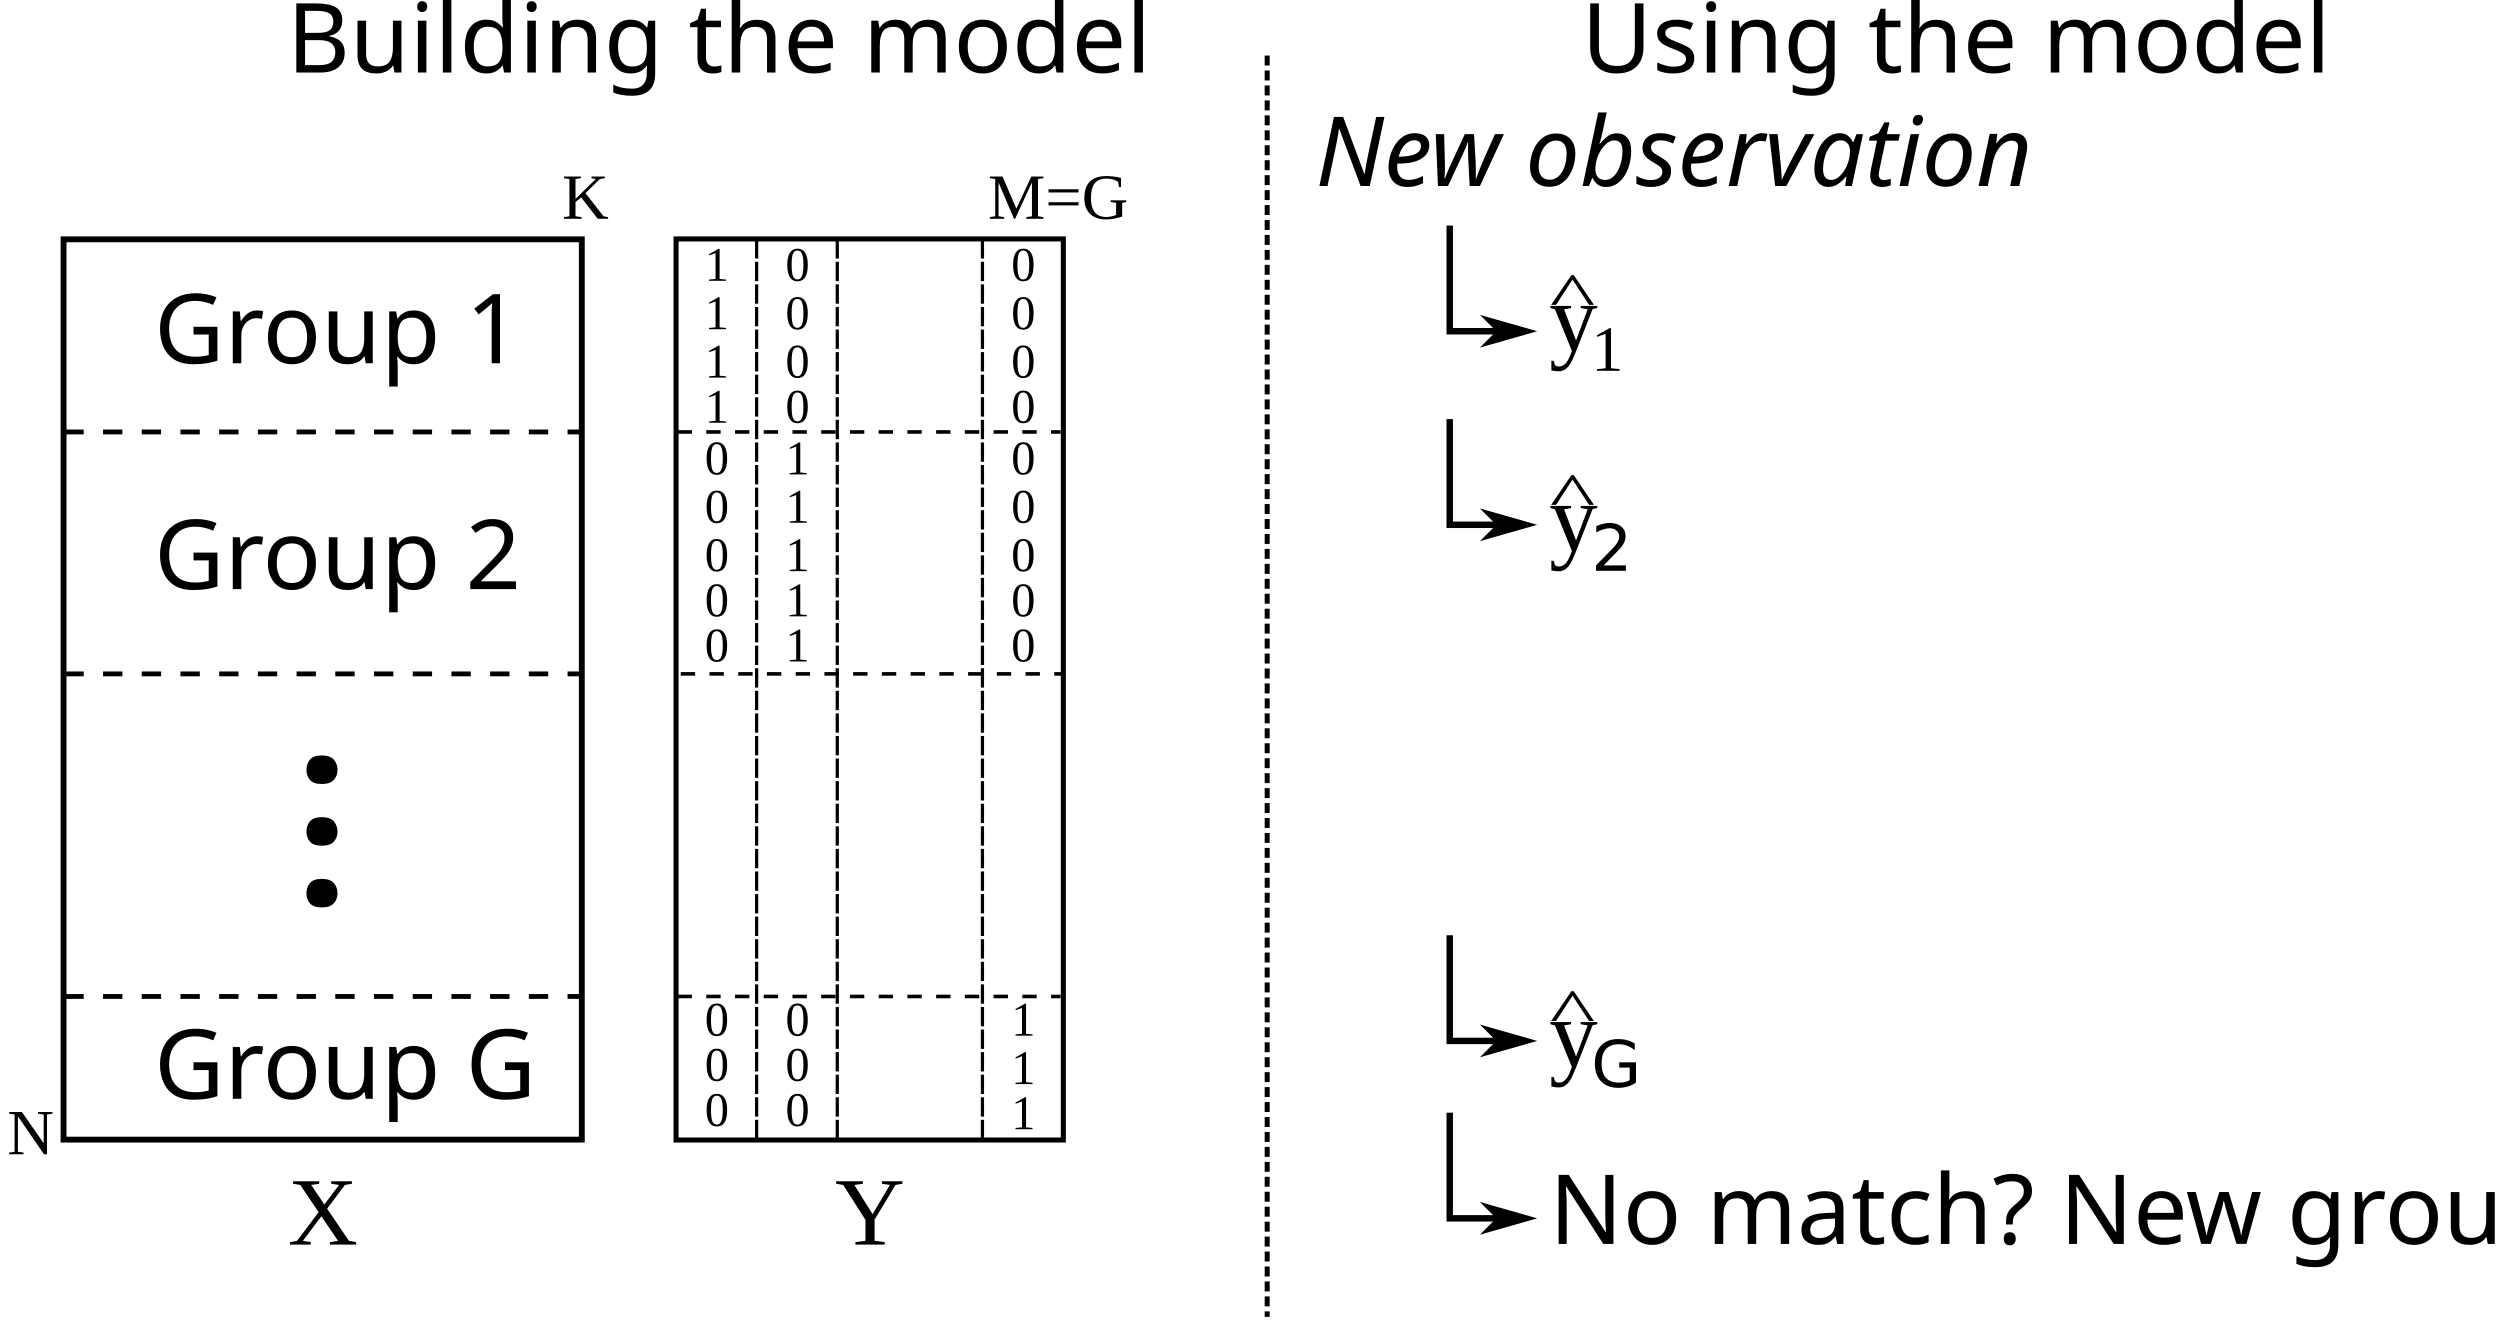
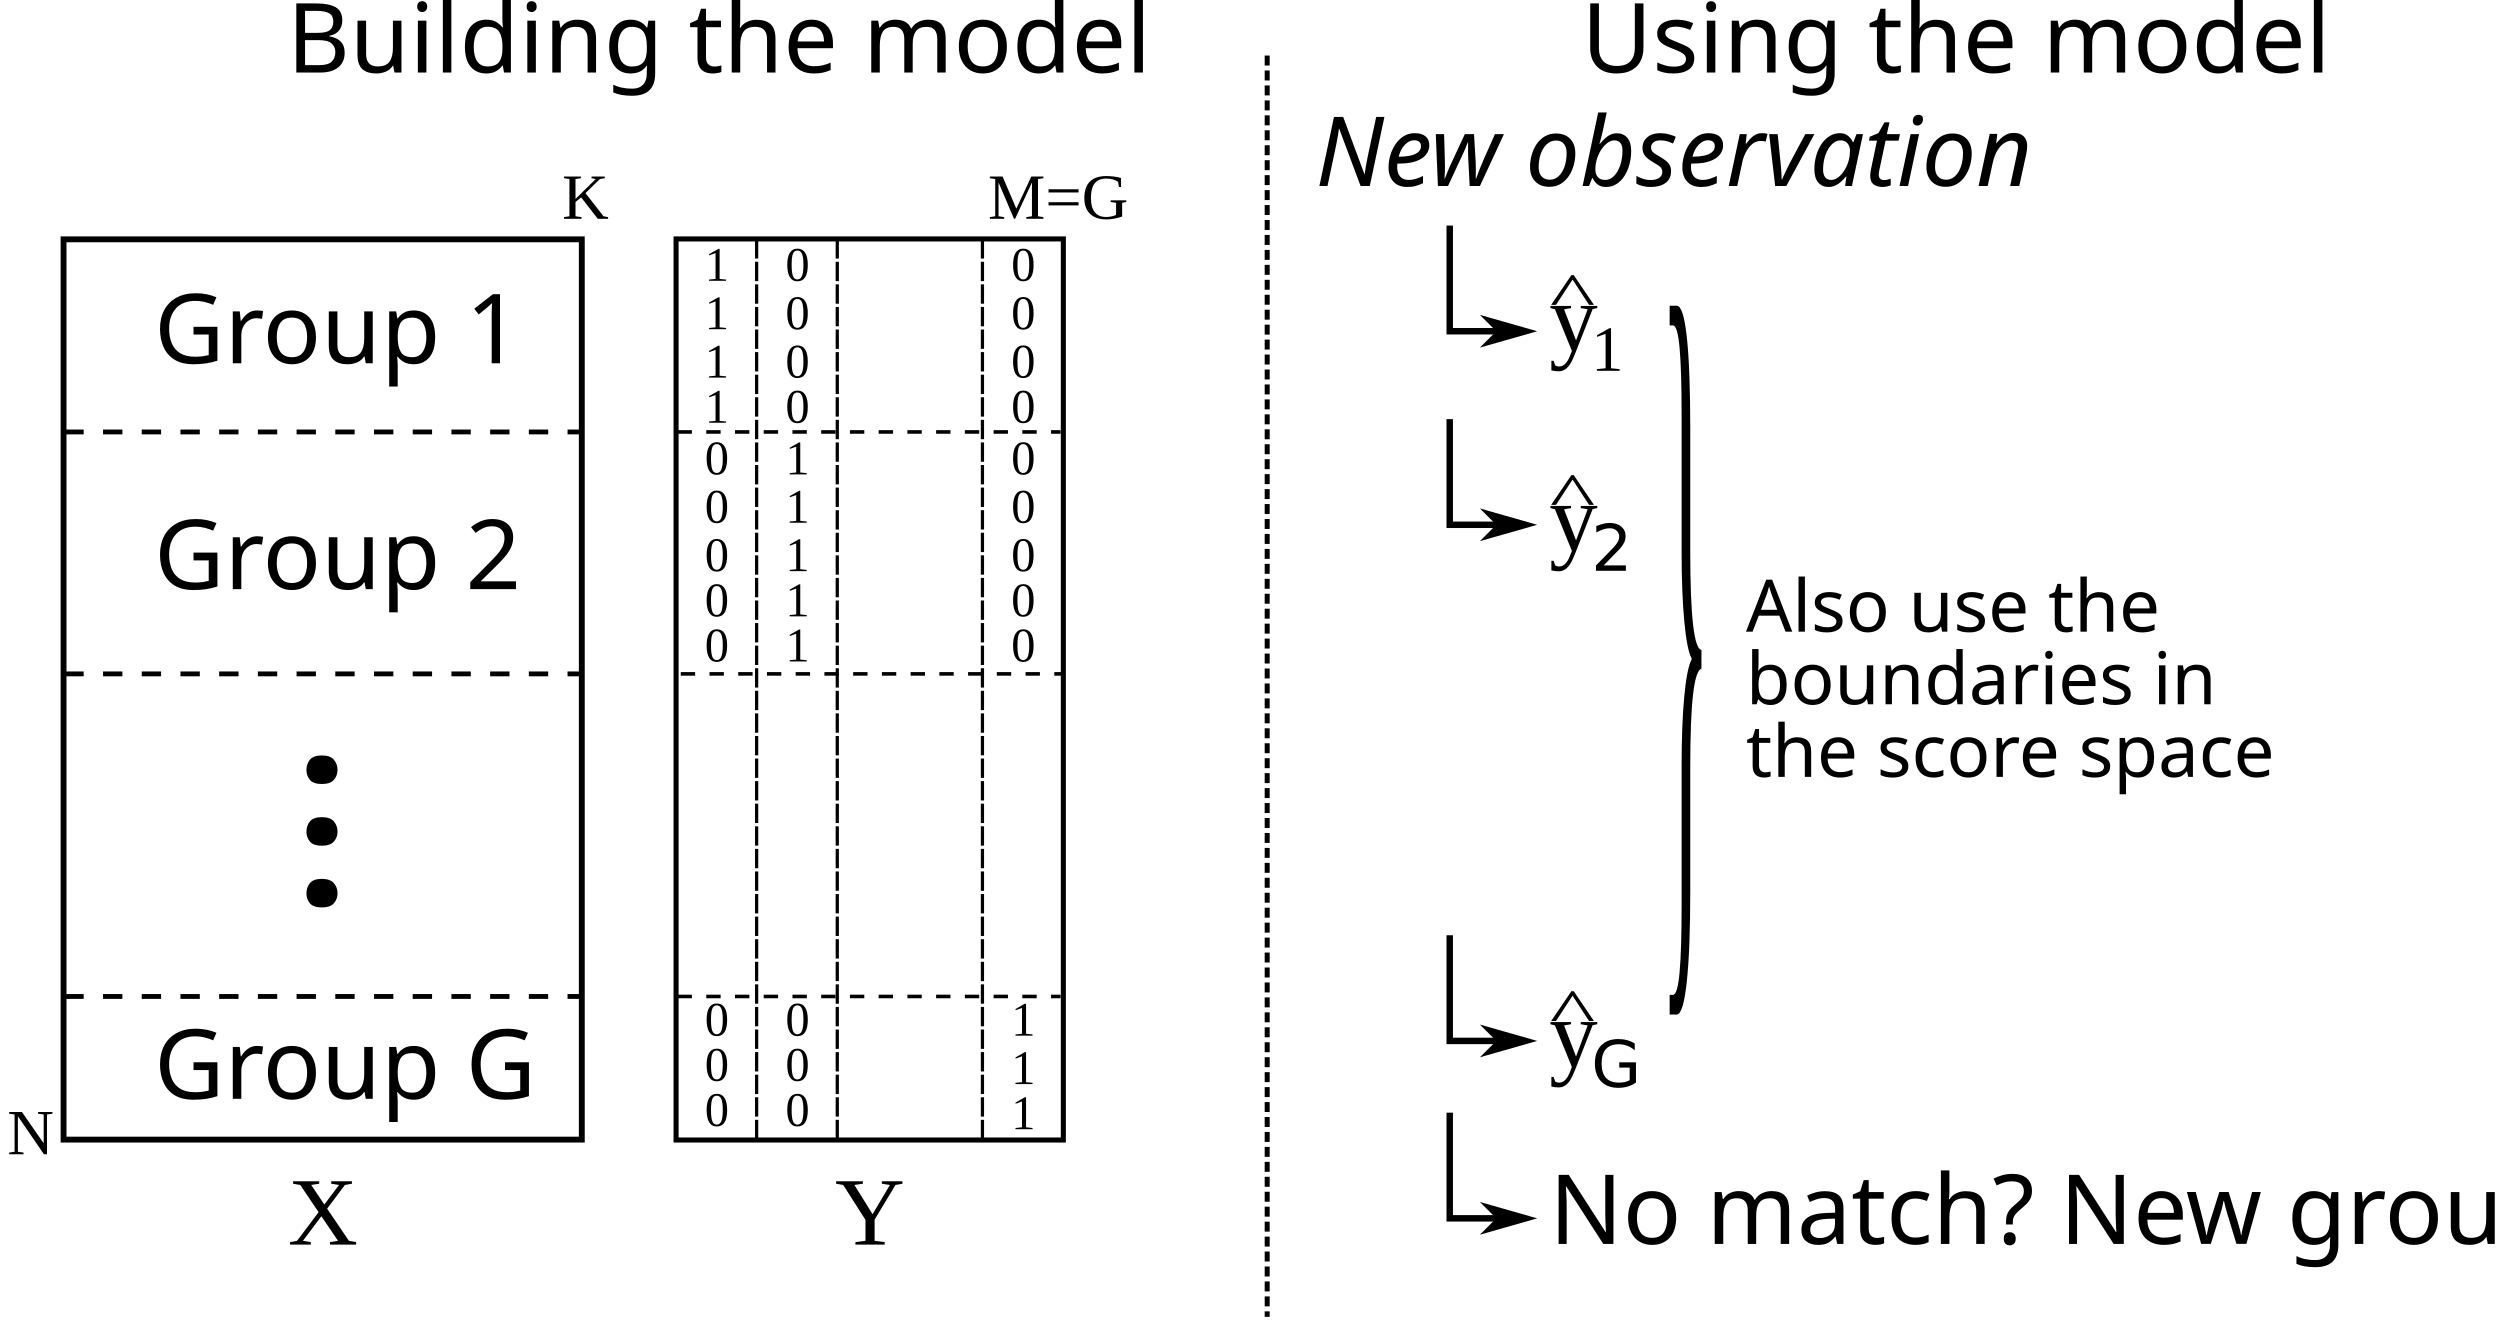
<svg xmlns="http://www.w3.org/2000/svg" width="1550" height="820" id="svg2" version="1.1">
  <defs id="defs4">
    <marker orient="auto" refY="0" refX="0" id="Arrow1Mend" style="overflow:visible">
      <path id="path3889" d="M 0,0 5,-5 -12.5,0 5,5 0,0 z" style="fill-rule:evenodd;stroke:#000000;stroke-width:1pt;marker-start:none" transform="matrix(-0.4,0,0,-0.4,-4,0)" />
    </marker>
  </defs>
  <g id="layer1" transform="translate(-38.9837,-254.4268)" style="display:inline" />
  <g id="layer2" style="display:inline" transform="translate(-38.9837,53.84088)">
    <rect style="fill:none;stroke:#000000;stroke-width:3.632;stroke-miterlimit:4;stroke-opacity:1;stroke-dasharray:none;stroke-dashoffset:0;display:inline" id="rect2816" width="321.308" height="558.179" x="78.39" y="94.541" />
    <text xml:space="preserve" style="font-size:60px;font-style:normal;font-variant:normal;font-weight:normal;font-stretch:normal;text-align:start;line-height:125%;writing-mode:lr-tb;text-anchor:start;fill:#000000;fill-opacity:1;stroke:none;display:inline;font-family:Gill Sans;-inkscape-font-specification:Gill Sans" x="134.542" y="171.402" id="text3614">
      <tspan id="tspan3631" x="134.542" y="171.402">Group 1</tspan>
    </text>
    <path style="fill:none;stroke:#000000;stroke-width:3;stroke-linecap:butt;stroke-linejoin:miter;stroke-miterlimit:4;stroke-opacity:1;stroke-dasharray:12, 12;stroke-dashoffset:0" d="m 78.863,213.969 319.98,0" id="path3621" />
    <path id="path3627" d="m 78.863,363.969 319.98,0" style="fill:none;stroke:#000000;stroke-width:3;stroke-linecap:butt;stroke-linejoin:miter;stroke-miterlimit:4;stroke-opacity:1;stroke-dasharray:12, 12;stroke-dashoffset:0" />
    <path style="fill:none;stroke:#000000;stroke-width:3;stroke-linecap:butt;stroke-linejoin:miter;stroke-miterlimit:4;stroke-opacity:1;stroke-dasharray:12, 12;stroke-dashoffset:0" d="m 78.863,563.969 319.98,0" id="path3629" />
    <text id="text3633" y="311.402" x="134.542" style="font-size:60px;font-style:normal;font-variant:normal;font-weight:normal;font-stretch:normal;text-align:start;line-height:125%;writing-mode:lr-tb;text-anchor:start;fill:#000000;fill-opacity:1;stroke:none;display:inline;font-family:Gill Sans;-inkscape-font-specification:Gill Sans" xml:space="preserve">
      <tspan id="tspan3637" x="134.542" y="311.402">Group 2</tspan>
    </text>
    <text xml:space="preserve" style="font-size:60px;font-style:normal;font-variant:normal;font-weight:normal;font-stretch:normal;text-align:start;line-height:125%;writing-mode:lr-tb;text-anchor:start;fill:#000000;fill-opacity:1;stroke:none;display:inline;font-family:Gill Sans;-inkscape-font-specification:Gill Sans" x="134.542" y="627.402" id="text3639">
      <tspan id="tspan3643" x="134.542" y="627.402">Group G</tspan>
    </text>
    <text xml:space="preserve" style="font-size:142.775px;font-style:normal;font-variant:normal;font-weight:normal;font-stretch:normal;text-align:start;line-height:125%;writing-mode:lr-tb;text-anchor:start;fill:#000000;fill-opacity:1;stroke:none;display:inline;font-family:Gill Sans;-inkscape-font-specification:Gill Sans" x="-519.048" y="246.26" id="text3645" transform="matrix(0,-1,1,0,0,0)">
      <tspan id="tspan3649" x="-519.048" y="246.26">...</tspan>
    </text>
    <path style="fill:none;stroke:#000000;stroke-width:3.09;stroke-linecap:butt;stroke-linejoin:miter;stroke-miterlimit:4;stroke-opacity:1;stroke-dasharray:6.179, 3.09;stroke-dashoffset:0" d="m 824.635,-19.4 0,782.014" id="path3944" />
    <text xml:space="preserve" style="font-size:60px;font-style:normal;font-variant:normal;font-weight:normal;font-stretch:normal;text-align:start;line-height:125%;writing-mode:lr-tb;text-anchor:start;fill:#000000;fill-opacity:1;stroke:none;display:inline;font-family:Times New Roman;-inkscape-font-specification:'Times New Roman,'" x="999.523" y="163.402" id="text3681">
      <tspan id="tspan3872" x="999.523" y="163.402">y</tspan>
    </text>
    <text id="text3693" y="61.494" x="854.595" style="font-size:60px;font-style:italic;font-variant:normal;font-weight:normal;font-stretch:normal;text-align:start;line-height:125%;writing-mode:lr-tb;text-anchor:start;fill:#000000;fill-opacity:1;stroke:none;display:inline;font-family:Gill Sans;-inkscape-font-specification:Gill Sans Italic" xml:space="preserve">
      <tspan id="tspan3697" x="854.595" y="61.494">New observation</tspan>
    </text>
    <path style="fill:none;stroke:#000000;stroke-width:4;stroke-linecap:butt;stroke-linejoin:miter;stroke-miterlimit:4;stroke-opacity:1;stroke-dasharray:none;marker-end:url(#Arrow1Mend)" d="m 937.814,86.015 0,65.516 46.354,0" id="path3699" />
    <path id="path3885" d="m 937.814,206.015 0,65.516 46.354,0" style="fill:none;stroke:#000000;stroke-width:4;stroke-linecap:butt;stroke-linejoin:miter;stroke-miterlimit:4;stroke-opacity:1;stroke-dasharray:none;marker-end:url(#Arrow1Mend)" />
    <path style="fill:none;stroke:#000000;stroke-width:4;stroke-linecap:butt;stroke-linejoin:miter;stroke-miterlimit:4;stroke-opacity:1;stroke-dasharray:none;marker-end:url(#Arrow1Mend)" d="m 937.814,526.015 0,65.516 46.354,0" id="path3887" />
    <path id="path3946" d="m 937.814,636.015 0,65.516 46.354,0" style="fill:none;stroke:#000000;stroke-width:4;stroke-linecap:butt;stroke-linejoin:miter;stroke-miterlimit:4;stroke-opacity:1;stroke-dasharray:none;marker-end:url(#Arrow1Mend)" />
    <text id="text3948" y="717.402" x="999.523" style="font-size:60px;font-style:normal;font-variant:normal;font-weight:normal;font-stretch:normal;text-align:start;line-height:125%;writing-mode:lr-tb;text-anchor:start;fill:#000000;fill-opacity:1;stroke:none;display:inline;font-family:Gill Sans;-inkscape-font-specification:Gill Sans" xml:space="preserve">
      <tspan y="717.402" x="999.523" id="tspan3950">No match? New group!</tspan>
    </text>
    <text xml:space="preserve" style="font-size:60px;font-style:normal;font-variant:normal;font-weight:300;font-stretch:normal;text-align:start;line-height:125%;writing-mode:lr-tb;text-anchor:start;fill:#000000;fill-opacity:1;stroke:none;display:inline;font-family:Gill Sans;-inkscape-font-specification:Gill Sans Light" x="216.896" y="-8.88" id="text3952">
      <tspan id="tspan3956" x="216.896" y="-8.88">Building the model</tspan>
    </text>
    <text xml:space="preserve" style="font-size:60px;font-style:normal;font-variant:normal;font-weight:300;font-stretch:normal;text-align:start;line-height:125%;writing-mode:lr-tb;text-anchor:start;fill:#000000;fill-opacity:1;stroke:none;display:inline;font-family:Gill Sans;-inkscape-font-specification:Gill Sans Light" x="1019.52" y="-8.88" id="text3970">
      <tspan y="-8.88" x="1019.52" id="tspan3972">Using the model</tspan>
    </text>
    <rect y="94.296" x="458.145" height="558.67" width="240.105" id="rect2882" style="fill:none;stroke:#000000;stroke-width:3.141;stroke-miterlimit:4;stroke-opacity:1;stroke-dasharray:none;stroke-dashoffset:0;display:inline" />
    <path style="fill:none;stroke:#000000;stroke-width:2;stroke-linecap:butt;stroke-linejoin:miter;stroke-miterlimit:4;stroke-opacity:1;stroke-dasharray:12, 2;stroke-dashoffset:0" d="m 508.095,652.46 0,-556.959" id="path2884" />
    <path id="path3664" d="m 558.095,652.46 0,-556.959" style="fill:none;stroke:#000000;stroke-width:2;stroke-linecap:butt;stroke-linejoin:miter;stroke-miterlimit:4;stroke-opacity:1;stroke-dasharray:12, 2;stroke-dashoffset:0" />
    <path style="fill:none;stroke:#000000;stroke-width:2;stroke-linecap:butt;stroke-linejoin:miter;stroke-miterlimit:4;stroke-opacity:1;stroke-dasharray:12, 2;stroke-dashoffset:0" d="m 648.095,652.46 0,-556.959" id="path3666" />
    <text id="text3668" y="120.271" x="475.954" style="font-size:30px;font-style:normal;font-variant:normal;font-weight:normal;font-stretch:normal;text-align:start;line-height:125%;writing-mode:lr-tb;text-anchor:start;fill:#000000;fill-opacity:1;stroke:none;display:inline;font-family:Times New Roman;-inkscape-font-specification:'Times New Roman,'" xml:space="preserve">
      <tspan id="tspan3672" x="475.954" y="120.271">1</tspan>
    </text>
    <text xml:space="preserve" style="font-size:30px;font-style:normal;font-variant:normal;font-weight:normal;font-stretch:normal;text-align:start;line-height:125%;writing-mode:lr-tb;text-anchor:start;fill:#000000;fill-opacity:1;stroke:none;display:inline;font-family:Times New Roman;-inkscape-font-specification:'Times New Roman,'" x="475.954" y="150.271" id="text3674">
      <tspan y="150.271" x="475.954" id="tspan3676">1</tspan>
    </text>
    <text id="text3678" y="180.271" x="475.954" style="font-size:30px;font-style:normal;font-variant:normal;font-weight:normal;font-stretch:normal;text-align:start;line-height:125%;writing-mode:lr-tb;text-anchor:start;fill:#000000;fill-opacity:1;stroke:none;display:inline;font-family:Times New Roman;-inkscape-font-specification:'Times New Roman,'" xml:space="preserve">
      <tspan id="tspan3680" x="475.954" y="180.271">1</tspan>
    </text>
    <text xml:space="preserve" style="font-size:30px;font-style:normal;font-variant:normal;font-weight:normal;font-stretch:normal;text-align:start;line-height:125%;writing-mode:lr-tb;text-anchor:start;fill:#000000;fill-opacity:1;stroke:none;display:inline;font-family:Times New Roman;-inkscape-font-specification:'Times New Roman,'" x="475.954" y="208.271" id="text3682">
      <tspan y="208.271" x="475.954" id="tspan3684">1</tspan>
    </text>
    <text xml:space="preserve" style="font-size:30px;font-style:normal;font-variant:normal;font-weight:normal;font-stretch:normal;text-align:start;line-height:125%;writing-mode:lr-tb;text-anchor:start;fill:#000000;fill-opacity:1;stroke:none;display:inline;font-family:Times New Roman;-inkscape-font-specification:'Times New Roman,'" x="525.954" y="120.271" id="text3686">
      <tspan id="tspan3702" x="525.954" y="120.271">0</tspan>
    </text>
    <text id="text3704" y="150.271" x="525.954" style="font-size:30px;font-style:normal;font-variant:normal;font-weight:normal;font-stretch:normal;text-align:start;line-height:125%;writing-mode:lr-tb;text-anchor:start;fill:#000000;fill-opacity:1;stroke:none;display:inline;font-family:Times New Roman;-inkscape-font-specification:'Times New Roman,'" xml:space="preserve">
      <tspan id="tspan3706" x="525.954" y="150.271">0</tspan>
    </text>
    <text xml:space="preserve" style="font-size:30px;font-style:normal;font-variant:normal;font-weight:normal;font-stretch:normal;text-align:start;line-height:125%;writing-mode:lr-tb;text-anchor:start;fill:#000000;fill-opacity:1;stroke:none;display:inline;font-family:Times New Roman;-inkscape-font-specification:'Times New Roman,'" x="525.954" y="180.271" id="text3708">
      <tspan y="180.271" x="525.954" id="tspan3710">0</tspan>
    </text>
    <text id="text3712" y="208.271" x="525.954" style="font-size:30px;font-style:normal;font-variant:normal;font-weight:normal;font-stretch:normal;text-align:start;line-height:125%;writing-mode:lr-tb;text-anchor:start;fill:#000000;fill-opacity:1;stroke:none;display:inline;font-family:Times New Roman;-inkscape-font-specification:'Times New Roman,'" xml:space="preserve">
      <tspan id="tspan3714" x="525.954" y="208.271">0</tspan>
    </text>
    <text id="text3716" y="120.271" x="665.954" style="font-size:30px;font-style:normal;font-variant:normal;font-weight:normal;font-stretch:normal;text-align:start;line-height:125%;writing-mode:lr-tb;text-anchor:start;fill:#000000;fill-opacity:1;stroke:none;display:inline;font-family:Times New Roman;-inkscape-font-specification:'Times New Roman,'" xml:space="preserve">
      <tspan y="120.271" x="665.954" id="tspan3718">0</tspan>
    </text>
    <text xml:space="preserve" style="font-size:30px;font-style:normal;font-variant:normal;font-weight:normal;font-stretch:normal;text-align:start;line-height:125%;writing-mode:lr-tb;text-anchor:start;fill:#000000;fill-opacity:1;stroke:none;display:inline;font-family:Times New Roman;-inkscape-font-specification:'Times New Roman,'" x="665.954" y="150.271" id="text3720">
      <tspan y="150.271" x="665.954" id="tspan3722">0</tspan>
    </text>
    <text id="text3724" y="180.271" x="665.954" style="font-size:30px;font-style:normal;font-variant:normal;font-weight:normal;font-stretch:normal;text-align:start;line-height:125%;writing-mode:lr-tb;text-anchor:start;fill:#000000;fill-opacity:1;stroke:none;display:inline;font-family:Times New Roman;-inkscape-font-specification:'Times New Roman,'" xml:space="preserve">
      <tspan id="tspan3726" x="665.954" y="180.271">0</tspan>
    </text>
    <text xml:space="preserve" style="font-size:30px;font-style:normal;font-variant:normal;font-weight:normal;font-stretch:normal;text-align:start;line-height:125%;writing-mode:lr-tb;text-anchor:start;fill:#000000;fill-opacity:1;stroke:none;display:inline;font-family:Times New Roman;-inkscape-font-specification:'Times New Roman,'" x="665.954" y="208.271" id="text3728">
      <tspan y="208.271" x="665.954" id="tspan3730">0</tspan>
    </text>
    <text xml:space="preserve" style="font-size:30px;font-style:normal;font-variant:normal;font-weight:normal;font-stretch:normal;text-align:start;line-height:125%;writing-mode:lr-tb;text-anchor:start;fill:#000000;fill-opacity:1;stroke:none;display:inline;font-family:Times New Roman;-inkscape-font-specification:'Times New Roman,'" x="525.954" y="240.271" id="text3732">
      <tspan y="240.271" x="525.954" id="tspan3734">1</tspan>
    </text>
    <text id="text3736" y="270.271" x="525.954" style="font-size:30px;font-style:normal;font-variant:normal;font-weight:normal;font-stretch:normal;text-align:start;line-height:125%;writing-mode:lr-tb;text-anchor:start;fill:#000000;fill-opacity:1;stroke:none;display:inline;font-family:Times New Roman;-inkscape-font-specification:'Times New Roman,'" xml:space="preserve">
      <tspan id="tspan3738" x="525.954" y="270.271">1</tspan>
    </text>
    <text xml:space="preserve" style="font-size:30px;font-style:normal;font-variant:normal;font-weight:normal;font-stretch:normal;text-align:start;line-height:125%;writing-mode:lr-tb;text-anchor:start;fill:#000000;fill-opacity:1;stroke:none;display:inline;font-family:Times New Roman;-inkscape-font-specification:'Times New Roman,'" x="525.954" y="300.271" id="text3740">
      <tspan y="300.271" x="525.954" id="tspan3742">1</tspan>
    </text>
    <text id="text3744" y="328.271" x="525.954" style="font-size:30px;font-style:normal;font-variant:normal;font-weight:normal;font-stretch:normal;text-align:start;line-height:125%;writing-mode:lr-tb;text-anchor:start;fill:#000000;fill-opacity:1;stroke:none;display:inline;font-family:Times New Roman;-inkscape-font-specification:'Times New Roman,'" xml:space="preserve">
      <tspan id="tspan3746" x="525.954" y="328.271">1</tspan>
    </text>
    <text id="text3748" y="240.271" x="475.954" style="font-size:30px;font-style:normal;font-variant:normal;font-weight:normal;font-stretch:normal;text-align:start;line-height:125%;writing-mode:lr-tb;text-anchor:start;fill:#000000;fill-opacity:1;stroke:none;display:inline;font-family:Times New Roman;-inkscape-font-specification:'Times New Roman,'" xml:space="preserve">
      <tspan y="240.271" x="475.954" id="tspan3750">0</tspan>
    </text>
    <text xml:space="preserve" style="font-size:30px;font-style:normal;font-variant:normal;font-weight:normal;font-stretch:normal;text-align:start;line-height:125%;writing-mode:lr-tb;text-anchor:start;fill:#000000;fill-opacity:1;stroke:none;display:inline;font-family:Times New Roman;-inkscape-font-specification:'Times New Roman,'" x="475.954" y="270.271" id="text3752">
      <tspan y="270.271" x="475.954" id="tspan3754">0</tspan>
    </text>
    <text id="text3756" y="300.271" x="475.954" style="font-size:30px;font-style:normal;font-variant:normal;font-weight:normal;font-stretch:normal;text-align:start;line-height:125%;writing-mode:lr-tb;text-anchor:start;fill:#000000;fill-opacity:1;stroke:none;display:inline;font-family:Times New Roman;-inkscape-font-specification:'Times New Roman,'" xml:space="preserve">
      <tspan id="tspan3758" x="475.954" y="300.271">0</tspan>
    </text>
    <text xml:space="preserve" style="font-size:30px;font-style:normal;font-variant:normal;font-weight:normal;font-stretch:normal;text-align:start;line-height:125%;writing-mode:lr-tb;text-anchor:start;fill:#000000;fill-opacity:1;stroke:none;display:inline;font-family:Times New Roman;-inkscape-font-specification:'Times New Roman,'" x="475.954" y="328.271" id="text3760">
      <tspan y="328.271" x="475.954" id="tspan3762">0</tspan>
    </text>
    <text xml:space="preserve" style="font-size:30px;font-style:normal;font-variant:normal;font-weight:normal;font-stretch:normal;text-align:start;line-height:125%;writing-mode:lr-tb;text-anchor:start;fill:#000000;fill-opacity:1;stroke:none;display:inline;font-family:Times New Roman;-inkscape-font-specification:'Times New Roman,'" x="665.954" y="240.271" id="text3764">
      <tspan id="tspan3766" x="665.954" y="240.271">0</tspan>
    </text>
    <text id="text3768" y="270.271" x="665.954" style="font-size:30px;font-style:normal;font-variant:normal;font-weight:normal;font-stretch:normal;text-align:start;line-height:125%;writing-mode:lr-tb;text-anchor:start;fill:#000000;fill-opacity:1;stroke:none;display:inline;font-family:Times New Roman;-inkscape-font-specification:'Times New Roman,'" xml:space="preserve">
      <tspan id="tspan3770" x="665.954" y="270.271">0</tspan>
    </text>
    <text xml:space="preserve" style="font-size:30px;font-style:normal;font-variant:normal;font-weight:normal;font-stretch:normal;text-align:start;line-height:125%;writing-mode:lr-tb;text-anchor:start;fill:#000000;fill-opacity:1;stroke:none;display:inline;font-family:Times New Roman;-inkscape-font-specification:'Times New Roman,'" x="665.954" y="300.271" id="text3772">
      <tspan y="300.271" x="665.954" id="tspan3774">0</tspan>
    </text>
    <text id="text3776" y="328.271" x="665.954" style="font-size:30px;font-style:normal;font-variant:normal;font-weight:normal;font-stretch:normal;text-align:start;line-height:125%;writing-mode:lr-tb;text-anchor:start;fill:#000000;fill-opacity:1;stroke:none;display:inline;font-family:Times New Roman;-inkscape-font-specification:'Times New Roman,'" xml:space="preserve">
      <tspan id="tspan3778" x="665.954" y="328.271">0</tspan>
    </text>
    <text id="text3784" y="588.271" x="665.954" style="font-size:30px;font-style:normal;font-variant:normal;font-weight:normal;font-stretch:normal;text-align:start;line-height:125%;writing-mode:lr-tb;text-anchor:start;fill:#000000;fill-opacity:1;stroke:none;display:inline;font-family:Times New Roman;-inkscape-font-specification:'Times New Roman,'" xml:space="preserve">
      <tspan id="tspan3786" x="665.954" y="588.271">1</tspan>
    </text>
    <text xml:space="preserve" style="font-size:30px;font-style:normal;font-variant:normal;font-weight:normal;font-stretch:normal;text-align:start;line-height:125%;writing-mode:lr-tb;text-anchor:start;fill:#000000;fill-opacity:1;stroke:none;display:inline;font-family:Times New Roman;-inkscape-font-specification:'Times New Roman,'" x="665.954" y="618.271" id="text3788">
      <tspan y="618.271" x="665.954" id="tspan3790">1</tspan>
    </text>
    <text id="text3792" y="646.271" x="665.954" style="font-size:30px;font-style:normal;font-variant:normal;font-weight:normal;font-stretch:normal;text-align:start;line-height:125%;writing-mode:lr-tb;text-anchor:start;fill:#000000;fill-opacity:1;stroke:none;display:inline;font-family:Times New Roman;-inkscape-font-specification:'Times New Roman,'" xml:space="preserve">
      <tspan id="tspan3794" x="665.954" y="646.271">1</tspan>
    </text>
    <text xml:space="preserve" style="font-size:30px;font-style:normal;font-variant:normal;font-weight:normal;font-stretch:normal;text-align:start;line-height:125%;writing-mode:lr-tb;text-anchor:start;fill:#000000;fill-opacity:1;stroke:none;display:inline;font-family:Times New Roman;-inkscape-font-specification:'Times New Roman,'" x="525.954" y="356.271" id="text3796">
      <tspan y="356.271" x="525.954" id="tspan3798">1</tspan>
    </text>
    <text id="text3800" y="356.271" x="475.954" style="font-size:30px;font-style:normal;font-variant:normal;font-weight:normal;font-stretch:normal;text-align:start;line-height:125%;writing-mode:lr-tb;text-anchor:start;fill:#000000;fill-opacity:1;stroke:none;display:inline;font-family:Times New Roman;-inkscape-font-specification:'Times New Roman,'" xml:space="preserve">
      <tspan id="tspan3802" x="475.954" y="356.271">0</tspan>
    </text>
    <text xml:space="preserve" style="font-size:30px;font-style:normal;font-variant:normal;font-weight:normal;font-stretch:normal;text-align:start;line-height:125%;writing-mode:lr-tb;text-anchor:start;fill:#000000;fill-opacity:1;stroke:none;display:inline;font-family:Times New Roman;-inkscape-font-specification:'Times New Roman,'" x="665.954" y="356.271" id="text3804">
      <tspan y="356.271" x="665.954" id="tspan3806">0</tspan>
    </text>
    <path id="path3808" d="m 459.054,213.969 237.501,0" style="fill:none;stroke:#000000;stroke-width:2.227;stroke-linecap:butt;stroke-linejoin:miter;stroke-miterlimit:4;stroke-opacity:1;stroke-dasharray:8.907, 8.907;stroke-dashoffset:0" />
    <path style="fill:none;stroke:#000000;stroke-width:2.227;stroke-linecap:butt;stroke-linejoin:miter;stroke-miterlimit:4;stroke-opacity:1;stroke-dasharray:8.907, 8.907;stroke-dashoffset:0" d="m 461.054,363.969 237.501,0" id="path3810" />
    <text xml:space="preserve" style="font-size:30px;font-style:normal;font-variant:normal;font-weight:normal;font-stretch:normal;text-align:start;line-height:125%;writing-mode:lr-tb;text-anchor:start;fill:#000000;fill-opacity:1;stroke:none;display:inline;font-family:Times New Roman;-inkscape-font-specification:'Times New Roman,'" x="475.954" y="588.271" id="text3812">
      <tspan y="588.271" x="475.954" id="tspan3814">0</tspan>
    </text>
    <text id="text3816" y="616.271" x="475.954" style="font-size:30px;font-style:normal;font-variant:normal;font-weight:normal;font-stretch:normal;text-align:start;line-height:125%;writing-mode:lr-tb;text-anchor:start;fill:#000000;fill-opacity:1;stroke:none;display:inline;font-family:Times New Roman;-inkscape-font-specification:'Times New Roman,'" xml:space="preserve">
      <tspan id="tspan3818" x="475.954" y="616.271">0</tspan>
    </text>
    <text xml:space="preserve" style="font-size:30px;font-style:normal;font-variant:normal;font-weight:normal;font-stretch:normal;text-align:start;line-height:125%;writing-mode:lr-tb;text-anchor:start;fill:#000000;fill-opacity:1;stroke:none;display:inline;font-family:Times New Roman;-inkscape-font-specification:'Times New Roman,'" x="475.954" y="644.271" id="text3820">
      <tspan y="644.271" x="475.954" id="tspan3822">0</tspan>
    </text>
    <text id="text3824" y="588.271" x="525.954" style="font-size:30px;font-style:normal;font-variant:normal;font-weight:normal;font-stretch:normal;text-align:start;line-height:125%;writing-mode:lr-tb;text-anchor:start;fill:#000000;fill-opacity:1;stroke:none;display:inline;font-family:Times New Roman;-inkscape-font-specification:'Times New Roman,'" xml:space="preserve">
      <tspan id="tspan3826" x="525.954" y="588.271">0</tspan>
    </text>
    <text xml:space="preserve" style="font-size:30px;font-style:normal;font-variant:normal;font-weight:normal;font-stretch:normal;text-align:start;line-height:125%;writing-mode:lr-tb;text-anchor:start;fill:#000000;fill-opacity:1;stroke:none;display:inline;font-family:Times New Roman;-inkscape-font-specification:'Times New Roman,'" x="525.954" y="616.271" id="text3828">
      <tspan y="616.271" x="525.954" id="tspan3830">0</tspan>
    </text>
    <text id="text3832" y="644.271" x="525.954" style="font-size:30px;font-style:normal;font-variant:normal;font-weight:normal;font-stretch:normal;text-align:start;line-height:125%;writing-mode:lr-tb;text-anchor:start;fill:#000000;fill-opacity:1;stroke:none;display:inline;font-family:Times New Roman;-inkscape-font-specification:'Times New Roman,'" xml:space="preserve">
      <tspan id="tspan3834" x="525.954" y="644.271">0</tspan>
    </text>
    <path id="path3836" d="m 459.054,563.969 237.501,0" style="fill:none;stroke:#000000;stroke-width:2.227;stroke-linecap:butt;stroke-linejoin:miter;stroke-miterlimit:4;stroke-opacity:1;stroke-dasharray:8.907, 8.907;stroke-dashoffset:0" />
    <text xml:space="preserve" style="font-size:60px;font-style:normal;font-variant:normal;font-weight:normal;font-stretch:normal;text-align:start;line-height:100%;writing-mode:lr-tb;text-anchor:start;fill:#000000;fill-opacity:1;stroke:none;font-family:Times New Roman;-inkscape-font-specification:'Times New Roman,'" x="217.511" y="717.804" id="text3838">
      <tspan id="tspan3840" x="217.511" y="717.804">X</tspan>
    </text>
    <text id="text3842" y="717.804" x="556.693" style="font-size:60px;font-style:normal;font-variant:normal;font-weight:normal;font-stretch:normal;text-align:start;line-height:100%;writing-mode:lr-tb;text-anchor:start;fill:#000000;fill-opacity:1;stroke:none;font-family:Times New Roman;-inkscape-font-specification:'Times New Roman,'" xml:space="preserve">
      <tspan id="tspan3846" x="556.693" y="717.804">Y</tspan>
    </text>
    <text id="text3848" y="81.804" x="387.511" style="font-size:40px;font-style:normal;font-variant:normal;font-weight:normal;font-stretch:normal;text-align:start;line-height:100%;writing-mode:lr-tb;text-anchor:start;fill:#000000;fill-opacity:1;stroke:none;font-family:Times New Roman;-inkscape-font-specification:'Times New Roman,'" xml:space="preserve">
      <tspan id="tspan3852" x="387.511" y="81.804">K</tspan>
    </text>
    <text xml:space="preserve" style="font-size:40px;font-style:normal;font-variant:normal;font-weight:normal;font-stretch:normal;text-align:start;line-height:100%;writing-mode:lr-tb;text-anchor:start;fill:#000000;fill-opacity:1;stroke:none;font-family:Times New Roman;-inkscape-font-specification:'Times New Roman,'" x="651.511" y="81.804" id="text3854">
      <tspan id="tspan3858" x="651.511" y="81.804">M=G</tspan>
    </text>
    <text xml:space="preserve" style="font-size:40px;font-style:normal;font-variant:normal;font-weight:normal;font-stretch:normal;text-align:start;line-height:100%;writing-mode:lr-tb;text-anchor:start;fill:#000000;fill-opacity:1;stroke:none;font-family:Times New Roman;-inkscape-font-specification:'Times New Roman,'" x="43.511" y="661.804" id="text3860">
      <tspan id="tspan3864" x="43.511" y="661.804">N</tspan>
    </text>
    <text id="text3874" y="176.053" x="1025.567" style="font-size:40px;font-style:normal;font-variant:normal;font-weight:normal;font-stretch:normal;text-align:start;line-height:125%;writing-mode:lr-tb;text-anchor:start;fill:#000000;fill-opacity:1;stroke:none;display:inline;font-family:Times New Roman;-inkscape-font-specification:'Times New Roman,'" xml:space="preserve">
      <tspan id="tspan3878" x="1025.567" y="176.053">1</tspan>
    </text>
    <text id="text3880" y="175.381" x="813.777" style="font-size:48.833px;font-style:normal;font-variant:normal;font-weight:normal;font-stretch:normal;text-align:start;line-height:125%;writing-mode:lr-tb;text-anchor:start;fill:#000000;fill-opacity:1;stroke:none;display:inline;font-family:Times New Roman;-inkscape-font-specification:'Times New Roman,'" xml:space="preserve" transform="scale(1.228675,0.813885)">
      <tspan id="tspan3884" x="813.777" y="175.381">^</tspan>
    </text>
    <text id="text3886" y="287.402" x="999.523" style="font-size:60px;font-style:normal;font-variant:normal;font-weight:normal;font-stretch:normal;text-align:start;line-height:125%;writing-mode:lr-tb;text-anchor:start;fill:#000000;fill-opacity:1;stroke:none;display:inline;font-family:Times New Roman;-inkscape-font-specification:'Times New Roman,'" xml:space="preserve">
      <tspan y="287.402" x="999.523" id="tspan3888">y</tspan>
    </text>
    <text xml:space="preserve" style="font-size:40px;font-style:normal;font-variant:normal;font-weight:normal;font-stretch:normal;text-align:start;line-height:125%;writing-mode:lr-tb;text-anchor:start;fill:#000000;fill-opacity:1;stroke:none;display:inline;font-family:Bitstream Vera Sans;-inkscape-font-specification:Bitstream Vera Sans" x="1025.567" y="300.053" id="text3890">
      <tspan id="tspan3910" x="1025.567" y="300.053">2</tspan>
    </text>
    <text transform="scale(1.228675,0.813885)" xml:space="preserve" style="font-size:48.833px;font-style:normal;font-variant:normal;font-weight:normal;font-stretch:normal;text-align:start;line-height:125%;writing-mode:lr-tb;text-anchor:start;fill:#000000;fill-opacity:1;stroke:none;display:inline;font-family:Times New Roman;-inkscape-font-specification:'Times New Roman,'" x="813.777" y="327.737" id="text3894">
      <tspan y="327.737" x="813.777" id="tspan3896">^</tspan>
    </text>
    <text xml:space="preserve" style="font-size:60px;font-style:normal;font-variant:normal;font-weight:normal;font-stretch:normal;text-align:start;line-height:125%;writing-mode:lr-tb;text-anchor:start;fill:#000000;fill-opacity:1;stroke:none;display:inline;font-family:Times New Roman;-inkscape-font-specification:'Times New Roman,'" x="999.523" y="607.402" id="text3898">
      <tspan id="tspan3900" x="999.523" y="607.402">y</tspan>
    </text>
    <text id="text3902" y="620.053" x="1025.567" style="font-size:40px;font-style:normal;font-variant:normal;font-weight:normal;font-stretch:normal;text-align:start;line-height:125%;writing-mode:lr-tb;text-anchor:start;fill:#000000;fill-opacity:1;stroke:none;display:inline;font-family:Bitstream Vera Sans;-inkscape-font-specification:Bitstream Vera Sans" xml:space="preserve">
      <tspan id="tspan3912" x="1025.567" y="620.053">G</tspan>
    </text>
    <text id="text3906" y="720.913" x="813.777" style="font-size:48.833px;font-style:normal;font-variant:normal;font-weight:normal;font-stretch:normal;text-align:start;line-height:125%;writing-mode:lr-tb;text-anchor:start;fill:#000000;fill-opacity:1;stroke:none;display:inline;font-family:Times New Roman;-inkscape-font-specification:'Times New Roman,'" xml:space="preserve" transform="scale(1.228675,0.813885)">
      <tspan id="tspan3908" x="813.777" y="720.913">^</tspan>
    </text>
+     <text xml:space="preserve" style="font-size:187.255px;font-style:normal;font-variant:normal;font-weight:normal;font-stretch:normal;text-align:start;line-height:125%;letter-spacing:0px;word-spacing:0px;writing-mode:lr-tb;text-anchor:start;fill:#000000;fill-opacity:1;stroke:none;font-family:Times New Roman;-inkscape-font-specification:'Times New Roman,'" x="3029.023" y="177.782" id="text3118" transform="scale(0.3526461,2.835704)">
+       <tspan id="tspan3120" x="3029.023" y="177.782">}</tspan>
+     </text>
+     <text xml:space="preserve" style="font-size:45px;font-style:normal;font-variant:normal;font-weight:normal;font-stretch:normal;text-align:start;line-height:100%;writing-mode:lr-tb;text-anchor:start;fill:#000000;fill-opacity:1;stroke:none;display:inline;font-family:Gill Sans;-inkscape-font-specification:Gill Sans" x="1121.487" y="337.801" id="text3122">
+       <tspan id="tspan3128" x="1121.487" y="337.801">Also use the</tspan>
+       <tspan id="tspan3130" x="1121.487" y="382.801">boundaries in</tspan>
+       <tspan id="tspan3132" x="1121.487" y="427.801">the score space</tspan>
+     </text>
  </g>
</svg>
